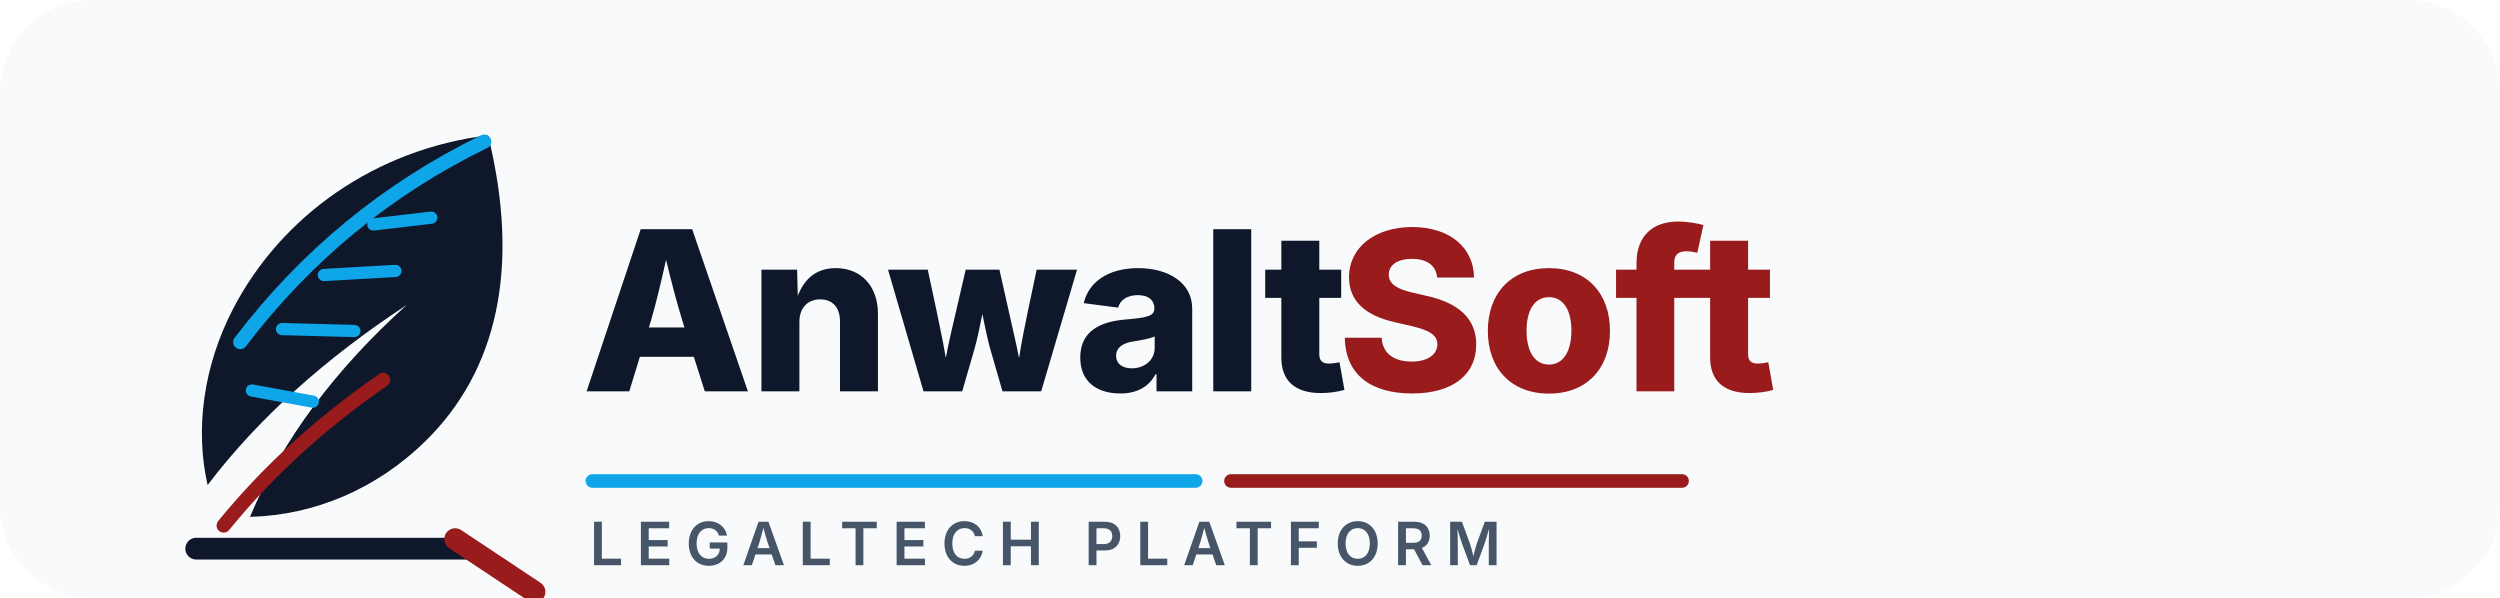
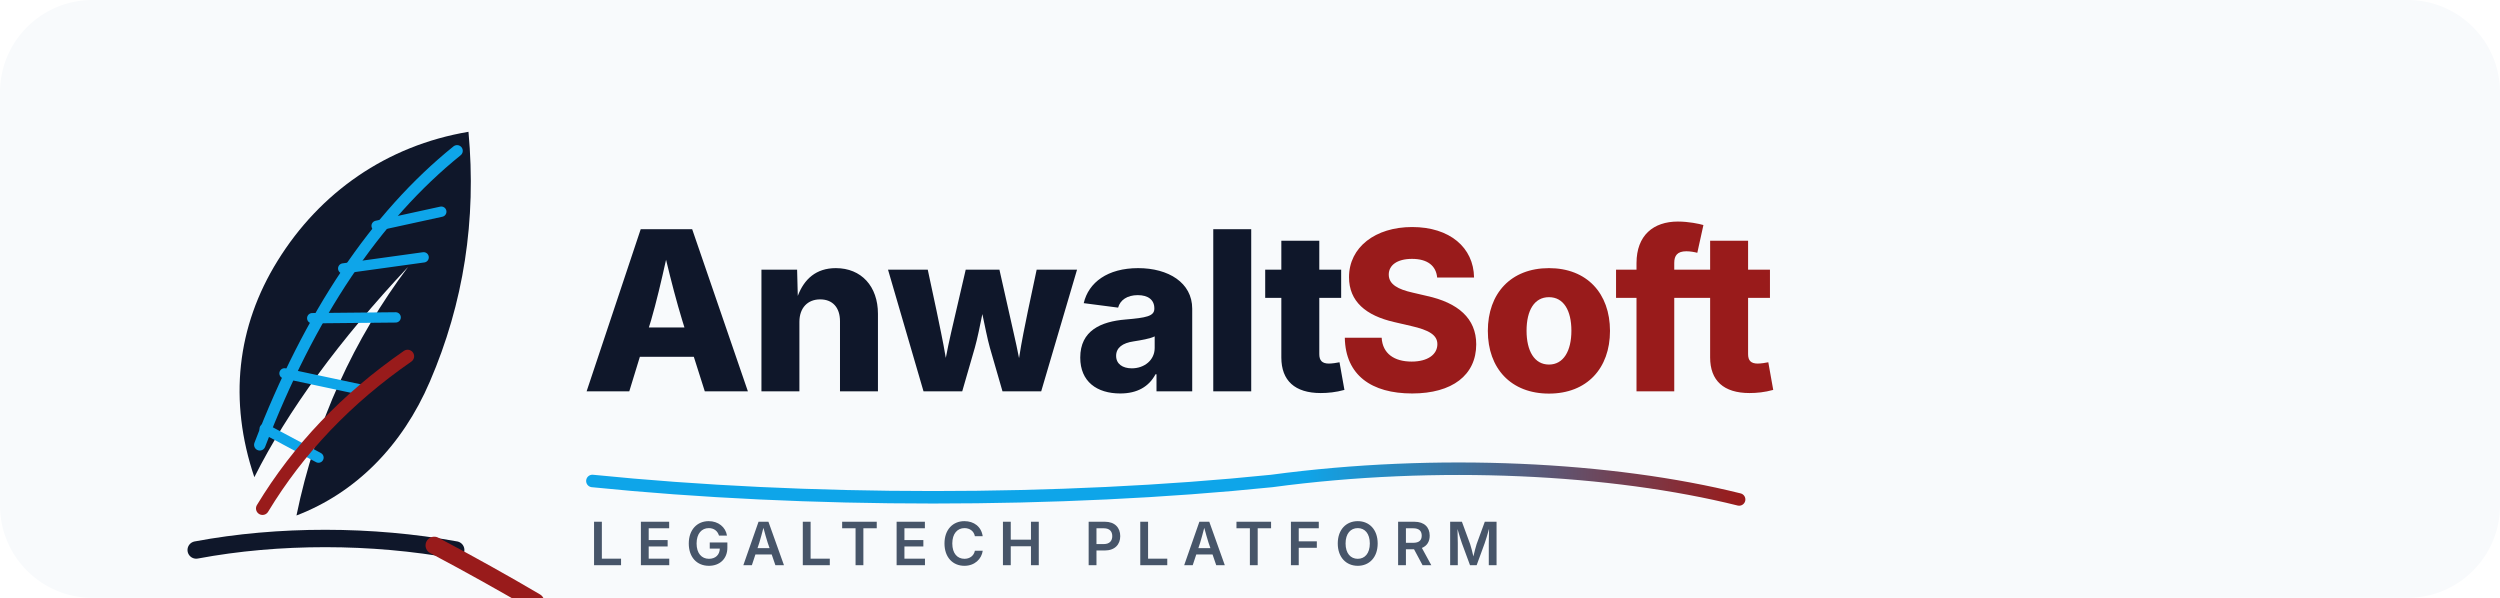
<svg xmlns="http://www.w3.org/2000/svg" width="920" height="220" viewBox="0 0 920 220" fill="none" role="img" aria-labelledby="title desc">
  <rect width="920" height="220" rx="34" fill="#F8FAFC" />
+   <defs>
+     <linearGradient id="wordmark-accent" x1="4" y1="119" x2="426" y2="119" gradientUnits="userSpaceOnUse">
+       <stop offset="0" stop-color="#0EA5E9" />
+       <stop offset="0.62" stop-color="#0EA5E9" />
+       <stop offset="1" stop-color="#991B1B" />
+     </linearGradient>
+   </defs>
  <g transform="translate(54 36)">
-     <path d="M125.6 13.8C84.2 18.9 49.5 43.4 31.7 77.8C20.9 98.7 17.7 121.9 22.4 142.5C41 118 65.7 95.9 95.7 76.2C69.6 99.7 49.9 125.8 38 154.2C61.8 153.6 84.7 143.9 102.7 126.2C128.8 100.5 137.7 62.7 125.6 13.8Z" fill="#0F172A" />
-     <path d="M124.2 16.1C88.5 33.5 58.6 58.1 34.4 89.9" stroke="#0EA5E9" stroke-width="5.2" stroke-linecap="round" />
-     <path d="M83.4 46.6L104.7 44.1M65.2 65.2L91.5 63.7M49.8 85.1L76.4 85.8M38.7 107.7L61.1 111.8" stroke="#0EA5E9" stroke-width="4.5" stroke-linecap="round" />
-     <path d="M28.3 157.4C44.5 137.5 64.1 119.6 87 103.8" stroke="#991B1B" stroke-width="5.2" stroke-linecap="round" />
-     <path d="M18.2 165.9H118.4" stroke="#0F172A" stroke-width="8" stroke-linecap="round" />
-     <path d="M113.5 162.4L142.7 181.8" stroke="#991B1B" stroke-width="8" stroke-linecap="round" />
+     <path d="M118.4 12.5C88.2 17.6 63.7 34.9 48.2 59.9C33.1 84.2 30.1 111.5 39.6 139.6C51.9 115.1 70.8 89.3 96.2 62.2C76.3 88.7 62.2 119.2 55.1 153.7C76.8 145.4 94 128.2 104.2 104.4C116.6 75.6 121.4 45 118.4 12.5Z" fill="#0F172A" />
+     <path d="M114.2 19.5C84.2 43.7 60 79.8 41.6 127.7" stroke="#0EA5E9" stroke-width="4.2" stroke-linecap="round" />
+     <path d="M84.6 47.1L108.4 41.9M72.3 62.8L101.9 58.7M60.9 81.1L91.6 80.8M50.7 101.4L78.9 107.4M43.4 121.8L63.2 132.4" stroke="#0EA5E9" stroke-width="3.8" stroke-linecap="round" />
+     <path d="M42.6 151.1C55.8 129.3 73.6 110.6 96 95.1" stroke="#991B1B" stroke-width="4.8" stroke-linecap="round" />
+     <path d="M18.2 166.4C48.6 160.7 82.9 160.8 113.7 166.4" stroke="#0F172A" stroke-width="6.4" stroke-linecap="round" />
+     <path d="M105.8 164.7C119 171.7 131.4 178.6 143.1 185.5" stroke="#991B1B" stroke-width="6.4" stroke-linecap="round" />
  </g>
  <g transform="translate(214 58)">
    <text x="0" y="86" fill="#0F172A" font-family="Inter, Avenir Next, Segoe UI, Arial, sans-serif" font-size="82" font-weight="760" letter-spacing="-1.5">Anwalt</text>
    <text x="278" y="86" fill="#991B1B" font-family="Inter, Avenir Next, Segoe UI, Arial, sans-serif" font-size="82" font-weight="760" letter-spacing="-1.5">Soft</text>
-     <path d="M4 119H226" stroke="#0EA5E9" stroke-width="5" stroke-linecap="round" />
-     <path d="M239 119H405" stroke="#991B1B" stroke-width="5" stroke-linecap="round" />
+     <path d="M4 119C83 127 176 127 254 119C315 110.8 379.4 114.2 426 125.8" stroke="url(#wordmark-accent)" stroke-width="4.6" stroke-linecap="round" />
    <text x="3" y="150" fill="#475569" font-family="Inter, Avenir Next, Segoe UI, Arial, sans-serif" font-size="22" font-weight="560" letter-spacing="4.8">LEGALTECH PLATFORM</text>
  </g>
</svg>
